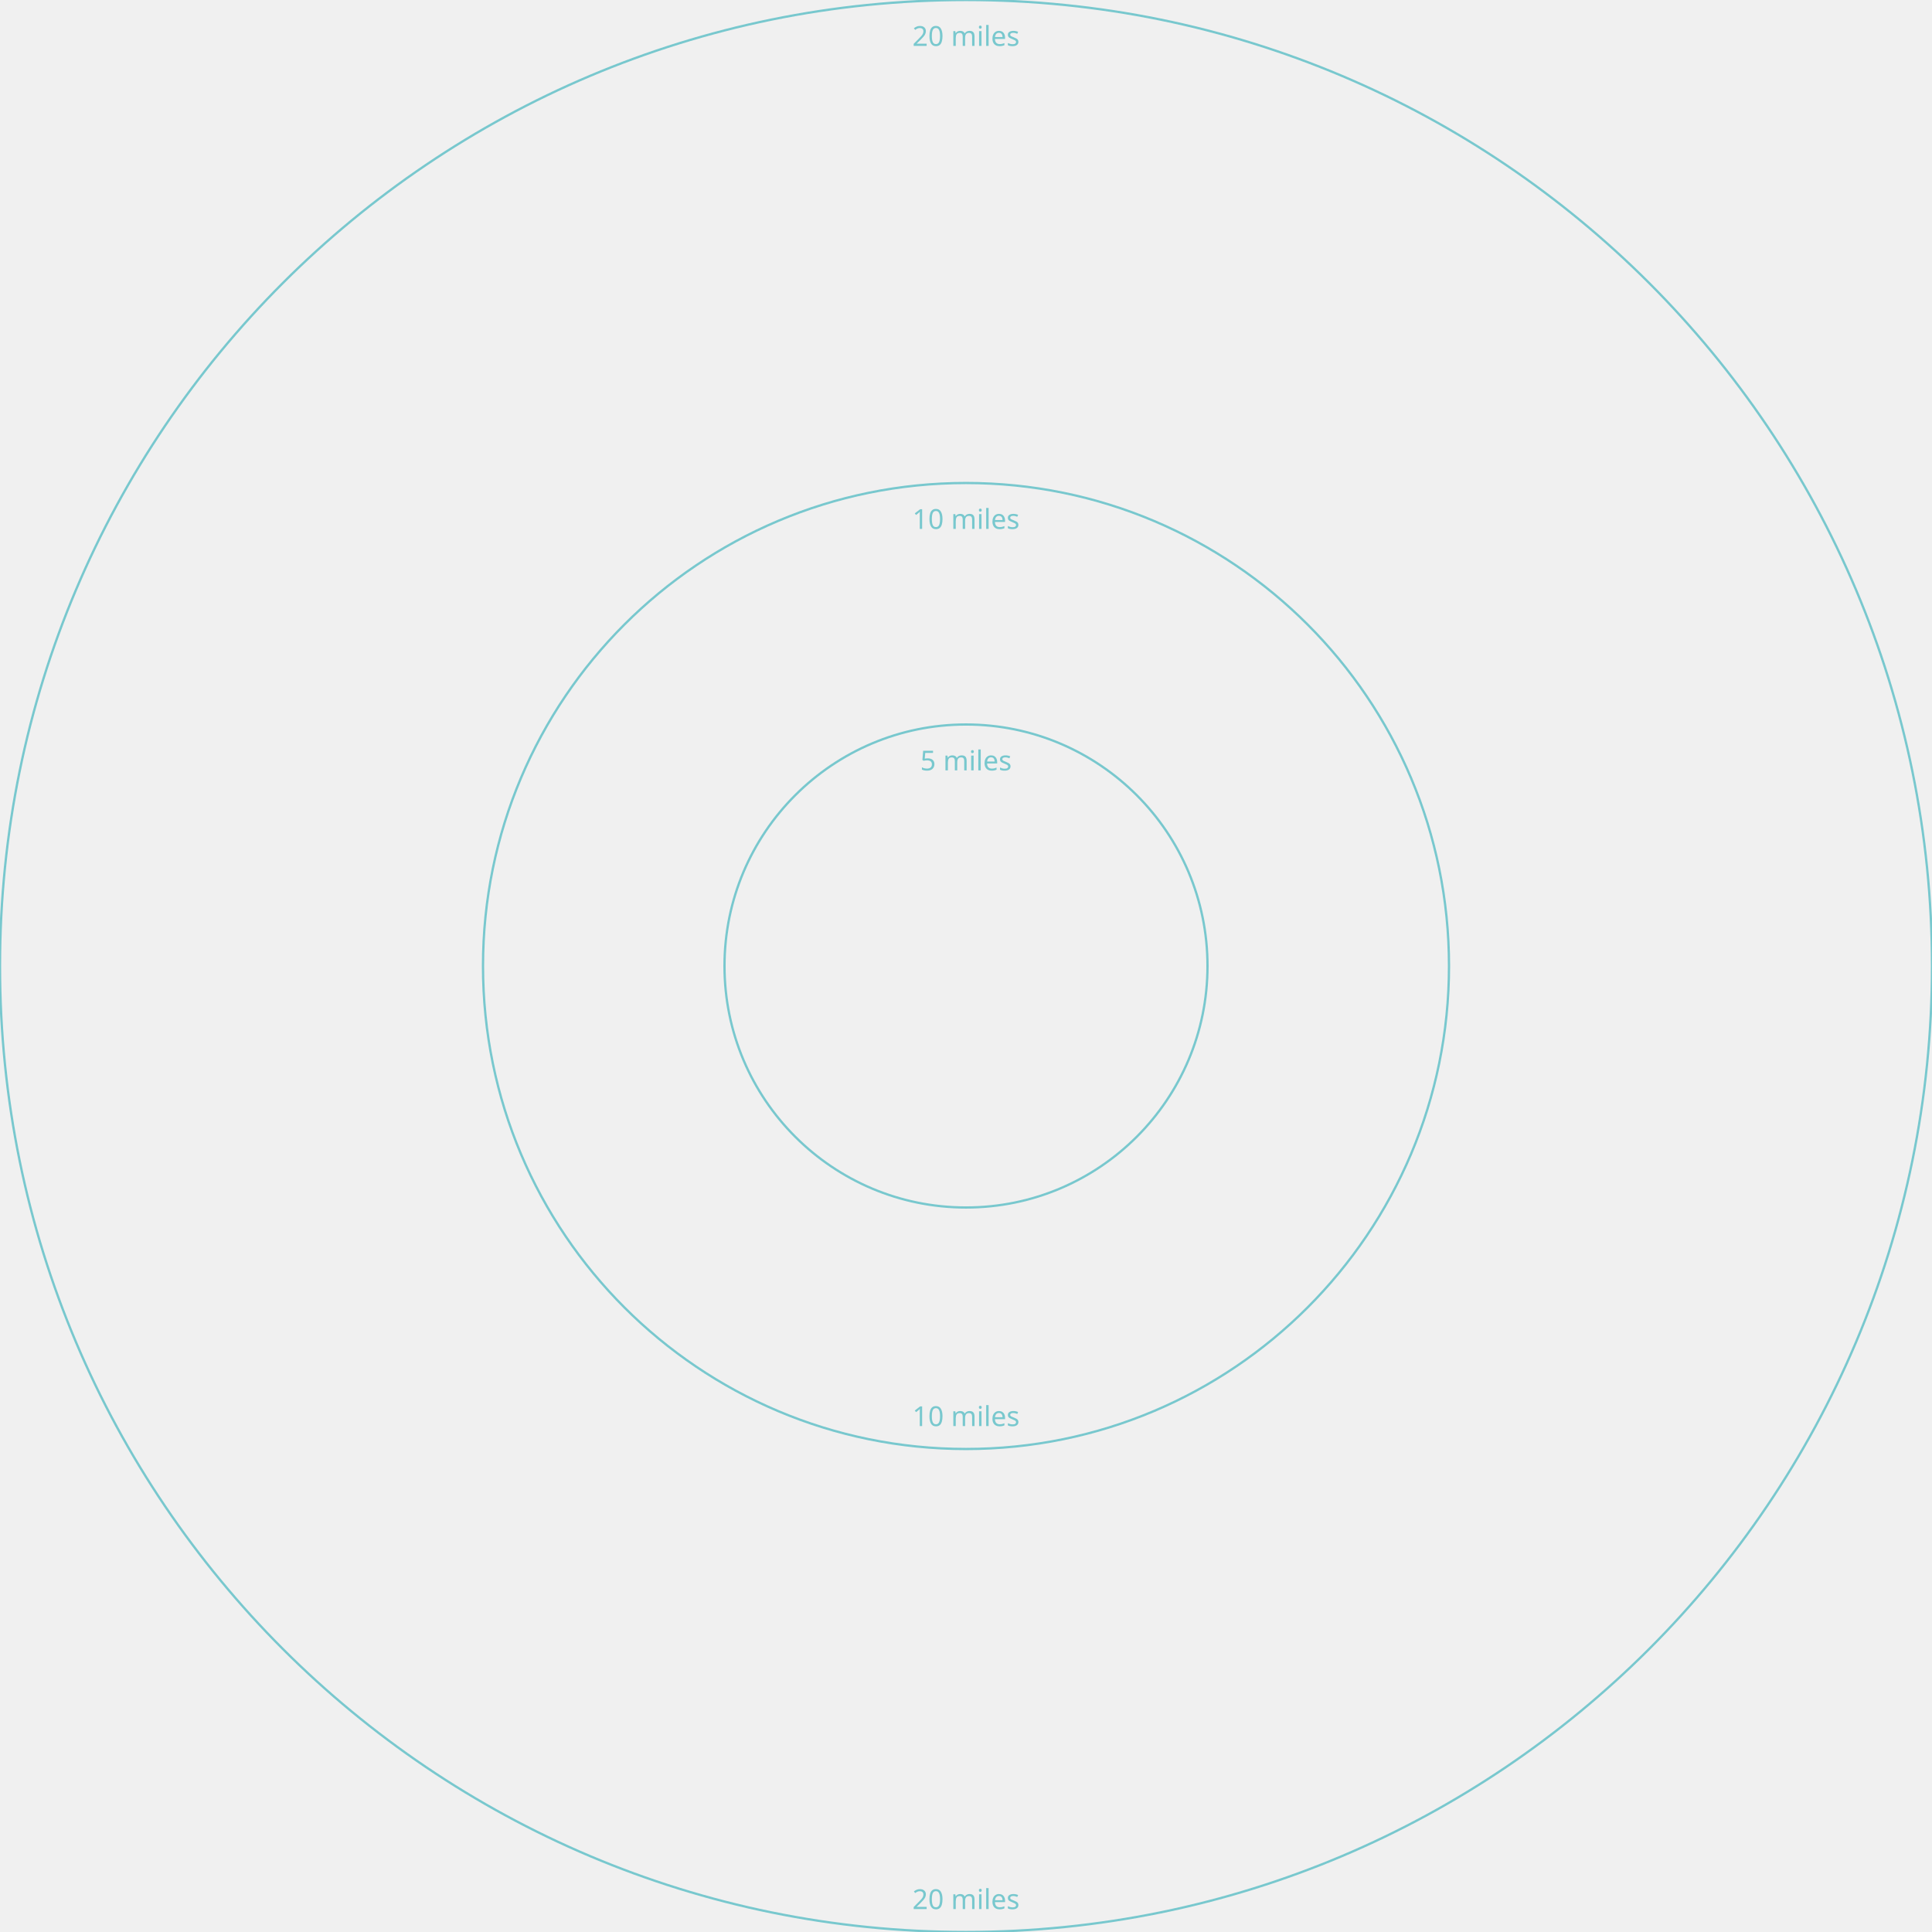
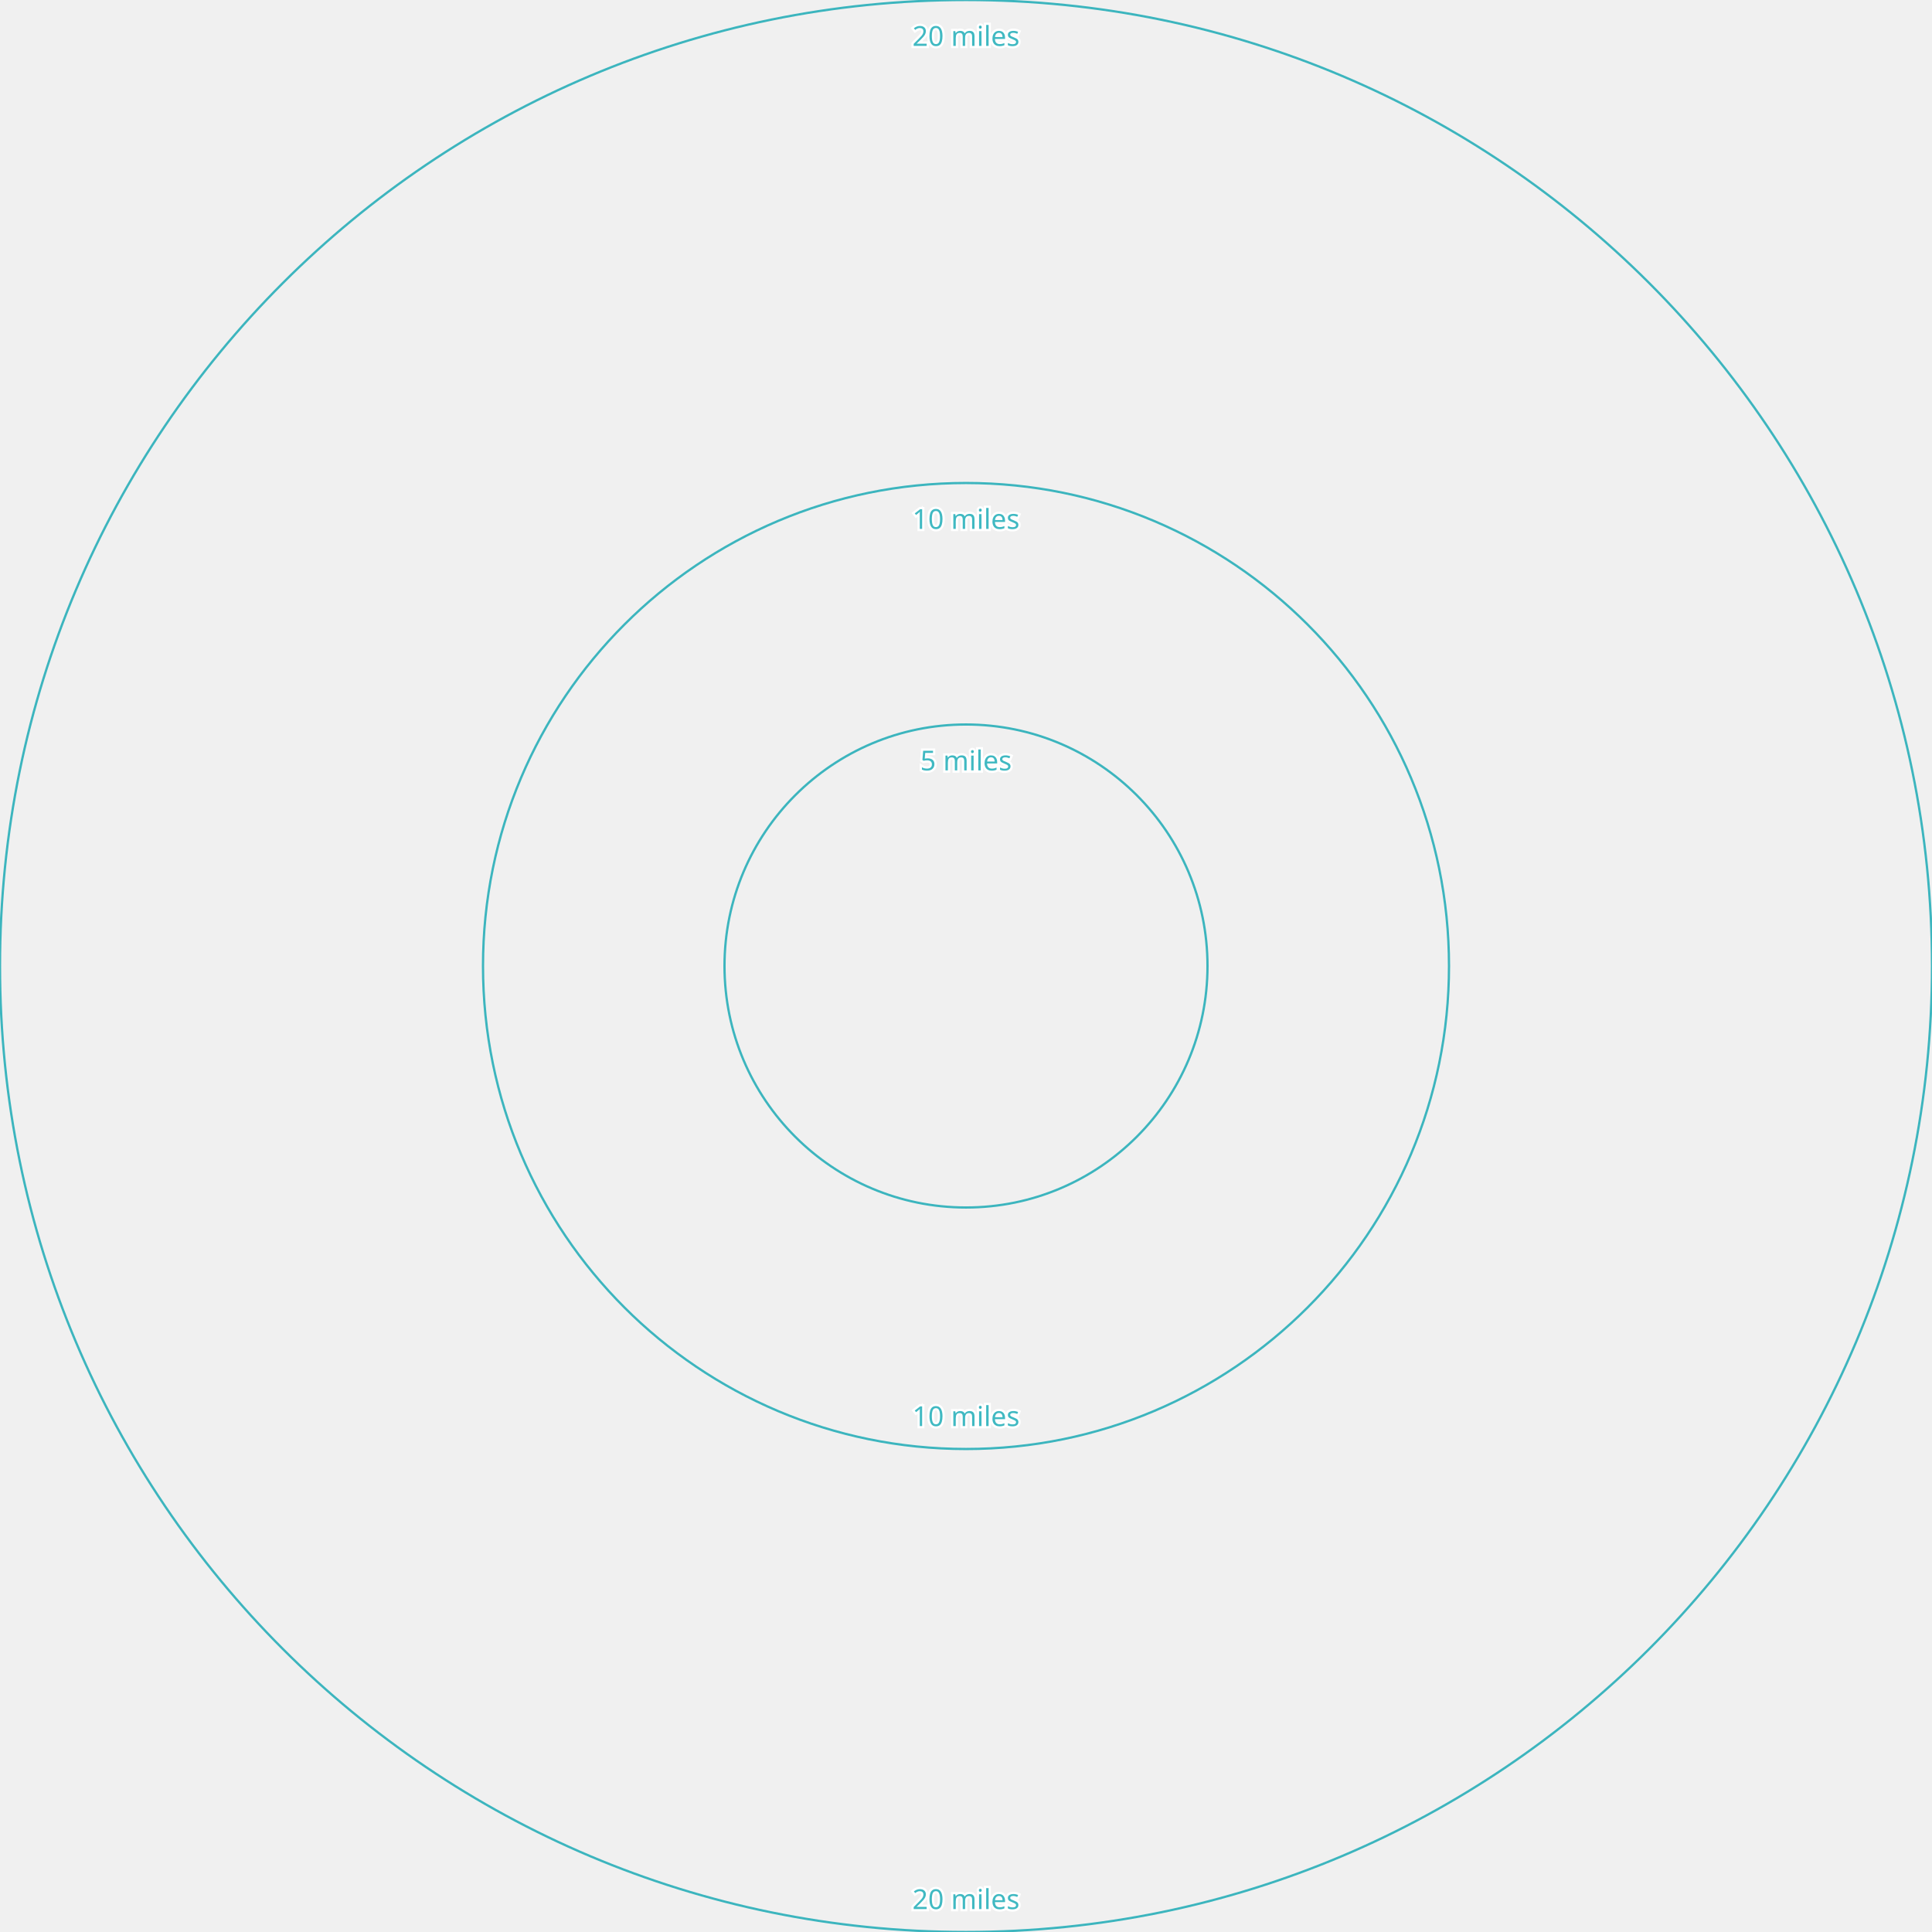
<svg xmlns="http://www.w3.org/2000/svg" viewBox="0 0 842.181 842.181" version="1.1" encoding="utf-8" width="842.181" height="842.181" xml:space="preserve">
  <style type="text/css">
-         circle {stroke:#00a1ad;stroke-width:1;stroke-opacity:0.5;fill:none}
-         text {fill:#00a1ad;fill-opacity:0.5;font-family:'Myriad Pro','Myriad',sans-serif}
+         circle {stroke:#00a1ad;stroke-width:1;stroke-opacity:0.75;fill:none}
+         text {stroke:#ffffff;stroke-width:2px;paint-order:stroke;fill:#00a1ad;fill-opacity:0.75;font-family:'Myriad Pro','Myriad',sans-serif}
    </style>
  <circle cx="421.09" cy="421.09" r="105.273" />
  <text x="421.09" y="335.818" text-anchor="middle">5 miles</text>
  <circle cx="421.09" cy="421.09" r="210.545" />
  <text x="421.09" y="230.545" text-anchor="middle">10 miles</text>
  <text x="421.09" y="621.635" text-anchor="middle">10 miles</text>
  <circle cx="421.09" cy="421.09" r="421.09" />
  <text x="421.09" y="20" text-anchor="middle">20 miles</text>
  <text x="421.09" y="832.181" text-anchor="middle">20 miles</text>
</svg>
